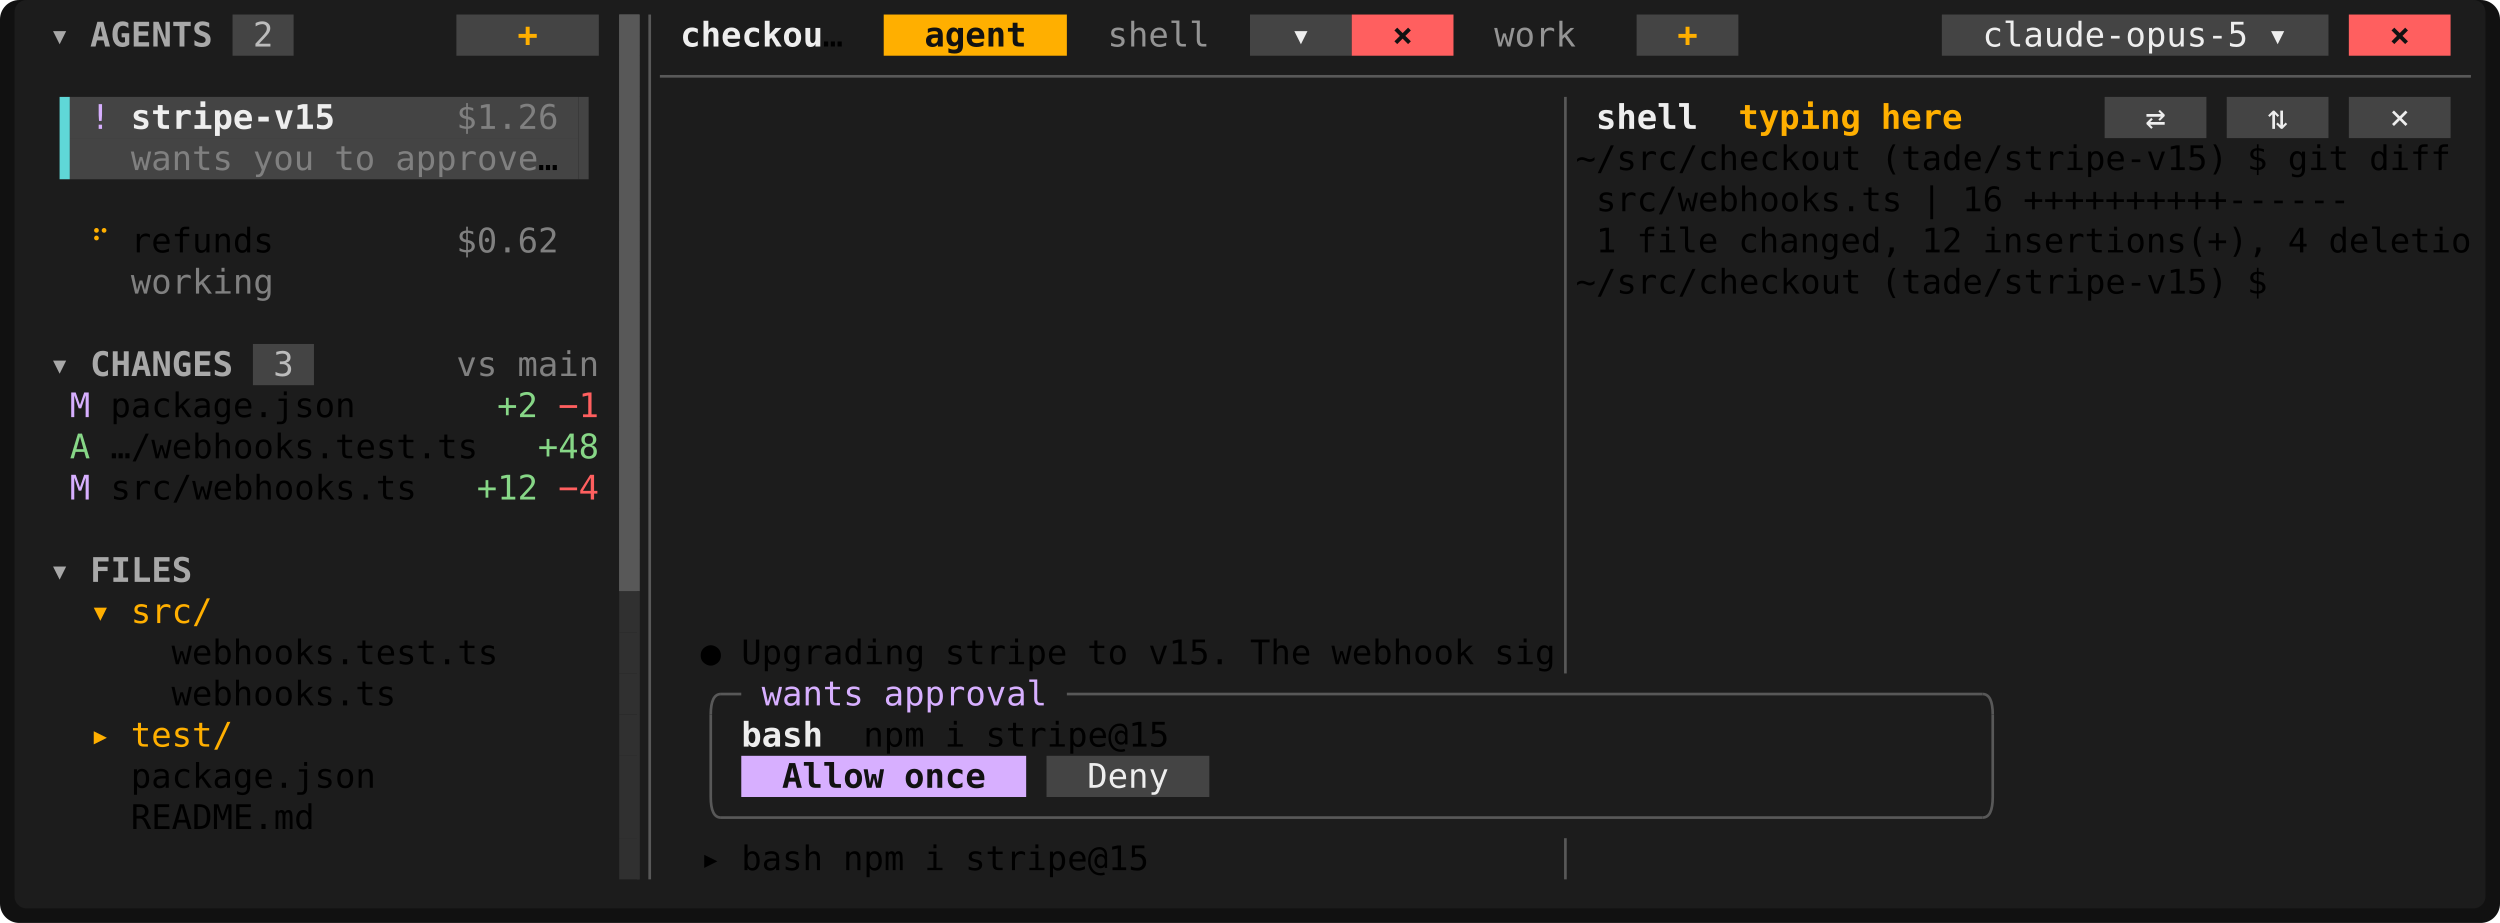
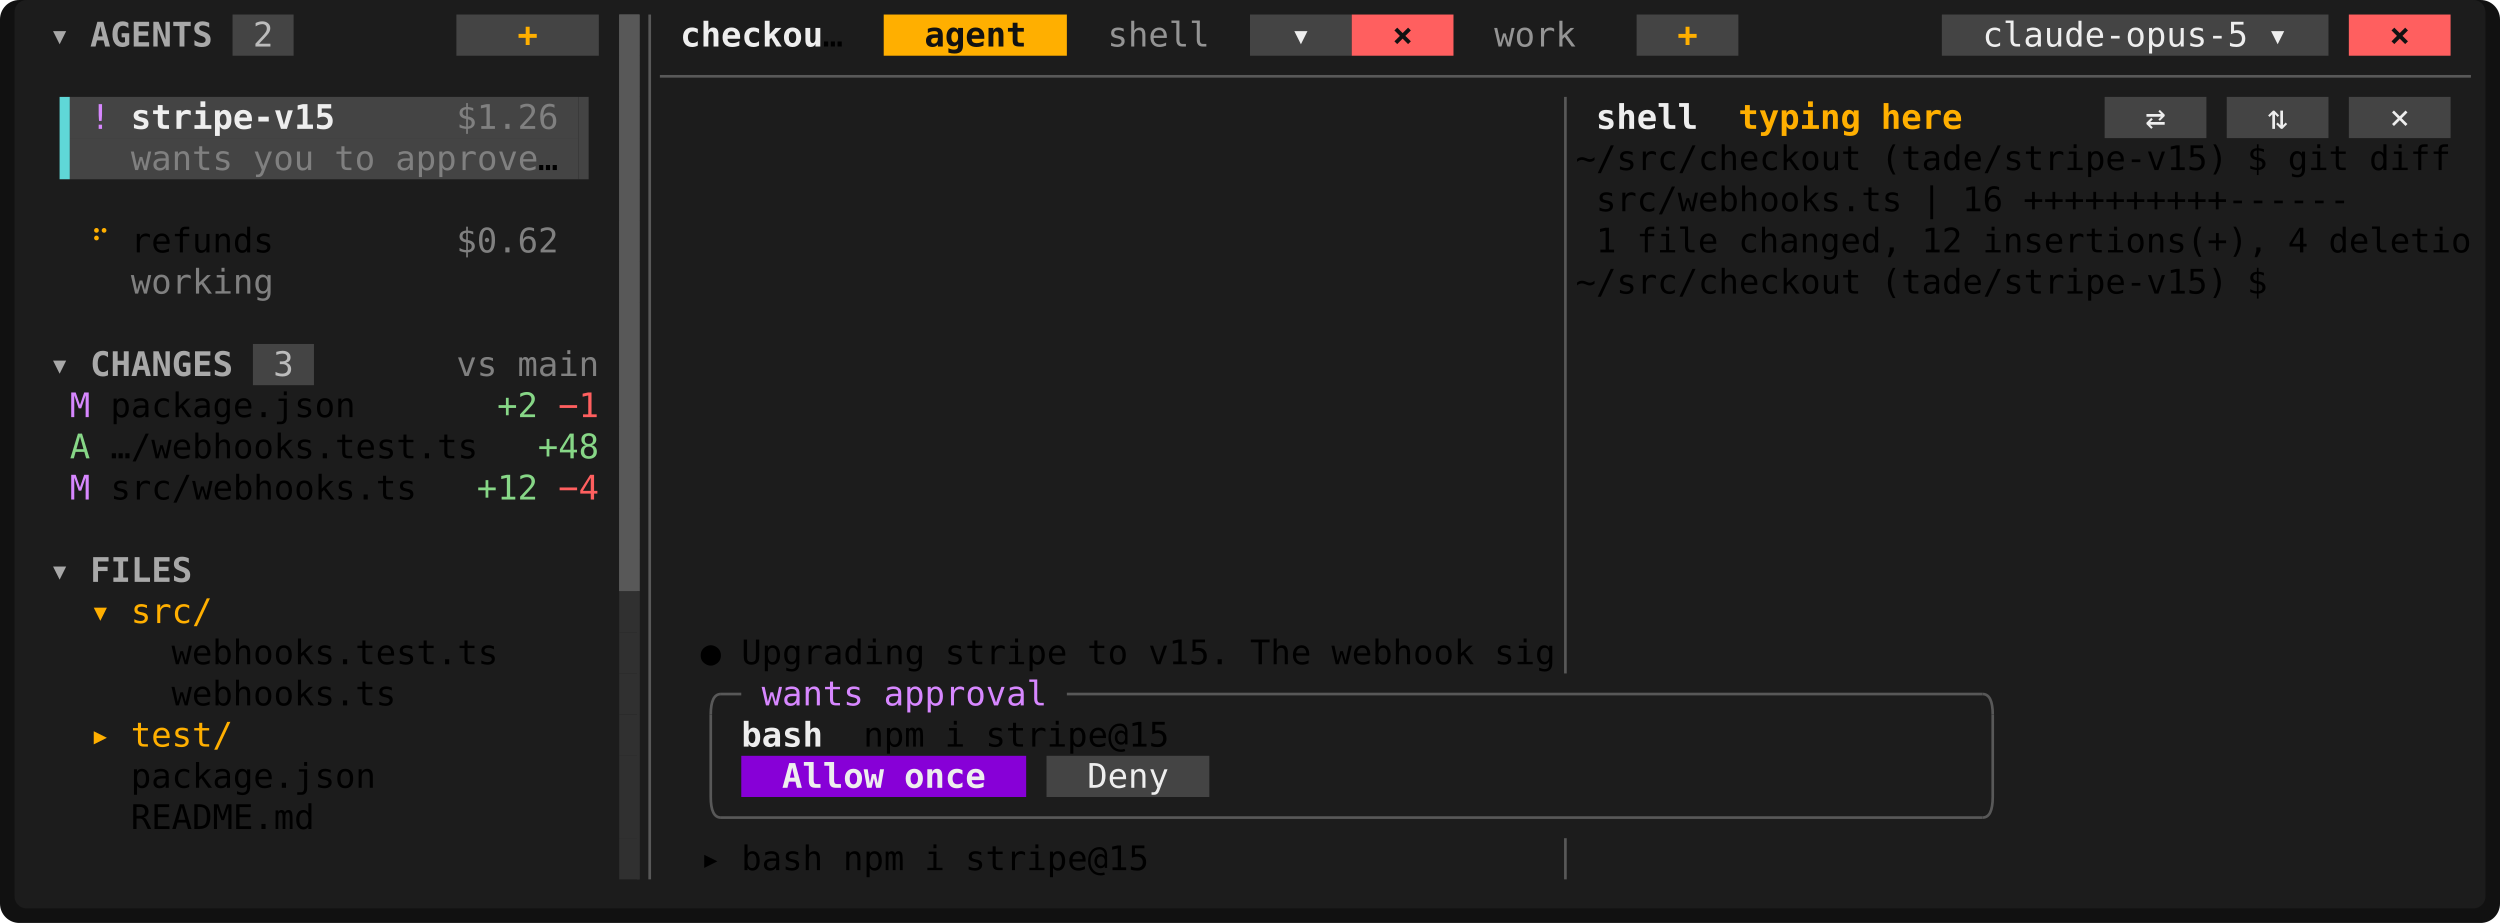
<svg xmlns="http://www.w3.org/2000/svg" viewBox="0 0 1032 381" width="1032" height="381" font-family="ui-monospace,SFMono-Regular,Menlo,Consolas,'DejaVu Sans Mono','Liberation Mono',monospace" font-size="14" role="img" aria-label="Tade">
  <rect width="1032" height="381" rx="8" fill="#111111" />
  <rect x="6" y="0" width="1020" height="375" rx="5" fill="#1c1c1c" />
  <rect x="96" y="6" width="25.2" height="17" fill="rgb(68,68,68)" />
  <rect x="188.4" y="6" width="58.8" height="17" fill="rgb(68,68,68)" />
  <rect x="255.6" y="6" width="8.4" height="17" fill="rgb(88,88,88)" />
  <rect x="364.8" y="6" width="75.6" height="17" fill="rgb(255,175,0)" />
  <rect x="516" y="6" width="42" height="17" fill="rgb(68,68,68)" />
  <rect x="558" y="6" width="42" height="17" fill="rgb(255,95,95)" />
  <rect x="675.6" y="6" width="42" height="17" fill="rgb(68,68,68)" />
  <rect x="801.6" y="6" width="159.6" height="17" fill="rgb(68,68,68)" />
  <rect x="969.6" y="6" width="42" height="17" fill="rgb(255,95,95)" />
  <rect x="255.6" y="23" width="8.4" height="17" fill="rgb(88,88,88)" />
  <rect x="28.8" y="40" width="210" height="17" fill="rgb(68,68,68)" />
  <rect x="255.6" y="40" width="8.4" height="17" fill="rgb(88,88,88)" />
  <rect x="868.8" y="40" width="42" height="17" fill="rgb(68,68,68)" />
  <rect x="919.2" y="40" width="42" height="17" fill="rgb(68,68,68)" />
  <rect x="969.6" y="40" width="42" height="17" fill="rgb(68,68,68)" />
  <rect x="28.8" y="57" width="210" height="17" fill="rgb(68,68,68)" />
  <rect x="255.6" y="57" width="8.4" height="17" fill="rgb(88,88,88)" />
  <rect x="255.6" y="74" width="8.4" height="17" fill="rgb(88,88,88)" />
  <rect x="255.6" y="91" width="8.4" height="17" fill="rgb(88,88,88)" />
  <rect x="255.6" y="108" width="8.4" height="17" fill="rgb(88,88,88)" />
  <rect x="255.6" y="125" width="8.4" height="17" fill="rgb(88,88,88)" />
  <rect x="104.4" y="142" width="25.2" height="17" fill="rgb(68,68,68)" />
  <rect x="255.6" y="142" width="8.4" height="17" fill="rgb(88,88,88)" />
  <rect x="255.6" y="159" width="8.4" height="17" fill="rgb(88,88,88)" />
  <rect x="255.6" y="176" width="8.4" height="17" fill="rgb(88,88,88)" />
  <rect x="255.6" y="193" width="8.4" height="17" fill="rgb(88,88,88)" />
  <rect x="255.6" y="210" width="8.4" height="17" fill="rgb(88,88,88)" />
  <rect x="255.6" y="227" width="8.4" height="17" fill="rgb(88,88,88)" />
  <rect x="255.6" y="244" width="8.4" height="17" fill="rgb(48,48,48)" />
  <rect x="255.6" y="261" width="8.4" height="17" fill="rgb(48,48,48)" />
  <rect x="255.6" y="278" width="8.4" height="17" fill="rgb(48,48,48)" />
  <rect x="255.6" y="295" width="8.4" height="17" fill="rgb(48,48,48)" />
  <rect x="255.6" y="312" width="8.4" height="17" fill="rgb(48,48,48)" />
-   <rect x="306" y="312" width="117.6" height="17" fill="rgb(215,175,255)" />
+   <rect x="306" y="312" width="117.6" height="17" fill="rgb(135,0,215)" />
  <rect x="432" y="312" width="67.2" height="17" fill="rgb(68,68,68)" />
  <rect x="255.6" y="329" width="8.4" height="17" fill="rgb(48,48,48)" />
  <rect x="255.6" y="346" width="8.4" height="17" fill="rgb(48,48,48)" />
  <rect x="255.6" y="6" width="8.4" height="238" fill="rgb(88,88,88)" />
  <rect x="24.6" y="40" width="4.2" height="34" fill="rgb(95,215,215)" />
  <rect x="238.8" y="40" width="4.2" height="34" fill="rgb(68,68,68)" />
  <rect x="262.95" y="244" width="1.05" height="119" fill="rgb(48,48,48)" />
  <line x1="268.2" y1="6" x2="268.2" y2="363" stroke="rgb(88,88,88)" stroke-width="1.1" />
  <line x1="272.4" y1="31.5" x2="1020" y2="31.5" stroke="rgb(88,88,88)" stroke-width="1.1" />
  <line x1="646.2" y1="40" x2="646.2" y2="278" stroke="rgb(88,88,88)" stroke-width="1.1" />
  <path d="M293.4 295Q293.4 286.5 297.6 286.5" fill="none" stroke="rgb(88,88,88)" stroke-width="1.1" />
  <line x1="297.6" y1="286.5" x2="306" y2="286.5" stroke="rgb(88,88,88)" stroke-width="1.1" />
  <line x1="440.4" y1="286.5" x2="818.4" y2="286.5" stroke="rgb(88,88,88)" stroke-width="1.1" />
  <path d="M822.6 295Q822.6 286.5 818.4 286.5" fill="none" stroke="rgb(88,88,88)" stroke-width="1.1" />
  <line x1="293.4" y1="295" x2="293.4" y2="329" stroke="rgb(88,88,88)" stroke-width="1.1" />
  <line x1="822.6" y1="295" x2="822.6" y2="329" stroke="rgb(88,88,88)" stroke-width="1.1" />
  <path d="M293.4 329Q293.4 337.5 297.6 337.5" fill="none" stroke="rgb(88,88,88)" stroke-width="1.1" />
  <line x1="297.6" y1="337.5" x2="818.4" y2="337.5" stroke="rgb(88,88,88)" stroke-width="1.1" />
  <path d="M822.6 329Q822.6 337.5 818.4 337.5" fill="none" stroke="rgb(88,88,88)" stroke-width="1.1" />
  <line x1="646.2" y1="346" x2="646.2" y2="363" stroke="rgb(88,88,88)" stroke-width="1.1" />
  <text x="20.4" y="19.2" textLength="8.4" lengthAdjust="spacingAndGlyphs" fill="rgb(168,168,168)" font-weight="700">▾</text>
  <text x="37.2" y="19.2" textLength="50.4" lengthAdjust="spacingAndGlyphs" fill="rgb(168,168,168)" font-weight="700">AGENTS</text>
  <text x="104.4" y="19.2" textLength="8.4" lengthAdjust="spacingAndGlyphs" fill="rgb(188,188,188)">2</text>
  <text x="213.6" y="19.2" textLength="8.4" lengthAdjust="spacingAndGlyphs" fill="rgb(255,175,0)" font-weight="700">+</text>
  <text x="280.8" y="19.2" textLength="58.8" lengthAdjust="spacingAndGlyphs" fill="rgb(238,238,238)" font-weight="700">checkou</text>
  <text x="339.6" y="19.2" textLength="8.4" lengthAdjust="spacingAndGlyphs">…</text>
  <text x="381.6" y="19.2" textLength="42" lengthAdjust="spacingAndGlyphs" fill="rgb(18,18,18)" font-weight="700">agent</text>
  <text x="457.2" y="19.2" textLength="42" lengthAdjust="spacingAndGlyphs" fill="rgb(148,148,148)">shell</text>
  <text x="532.8" y="19.2" textLength="8.4" lengthAdjust="spacingAndGlyphs" fill="rgb(238,238,238)">▾</text>
  <text x="574.8" y="19.2" textLength="8.4" lengthAdjust="spacingAndGlyphs" fill="rgb(18,18,18)" font-weight="700">×</text>
  <text x="616.8" y="19.2" textLength="33.6" lengthAdjust="spacingAndGlyphs" fill="rgb(148,148,148)">work</text>
  <text x="692.4" y="19.2" textLength="8.4" lengthAdjust="spacingAndGlyphs" fill="rgb(255,175,0)" font-weight="700">+</text>
  <text x="818.4" y="19.2" textLength="109.2" lengthAdjust="spacingAndGlyphs" fill="rgb(238,238,238)">claude-opus-5</text>
  <text x="936" y="19.2" textLength="8.4" lengthAdjust="spacingAndGlyphs" fill="rgb(238,238,238)">▾</text>
  <text x="986.4" y="19.2" textLength="8.4" lengthAdjust="spacingAndGlyphs" fill="rgb(18,18,18)" font-weight="700">×</text>
-   <text x="37.2" y="53.2" textLength="8.4" lengthAdjust="spacingAndGlyphs" fill="rgb(215,175,255)">!</text>
+   <text x="37.2" y="53.2" textLength="8.4" lengthAdjust="spacingAndGlyphs" fill="rgb(215,135,255)">!</text>
  <text x="54" y="53.2" textLength="84" lengthAdjust="spacingAndGlyphs" fill="rgb(238,238,238)" font-weight="700">stripe-v15</text>
  <text x="188.4" y="53.2" textLength="42" lengthAdjust="spacingAndGlyphs" fill="rgb(128,128,128)">$1.26</text>
  <text x="658.8" y="53.2" textLength="42" lengthAdjust="spacingAndGlyphs" fill="rgb(238,238,238)" font-weight="700">shell</text>
  <text x="717.6" y="53.2" textLength="50.4" lengthAdjust="spacingAndGlyphs" fill="rgb(255,175,0)" font-weight="700">typing</text>
  <text x="776.4" y="53.2" textLength="33.6" lengthAdjust="spacingAndGlyphs" fill="rgb(255,175,0)" font-weight="700">here</text>
  <text x="885.6" y="53.2" textLength="8.4" lengthAdjust="spacingAndGlyphs" fill="rgb(238,238,238)">⇄</text>
  <text x="936" y="53.2" textLength="8.4" lengthAdjust="spacingAndGlyphs" fill="rgb(238,238,238)">⇅</text>
  <text x="986.4" y="53.2" textLength="8.4" lengthAdjust="spacingAndGlyphs" fill="rgb(238,238,238)">×</text>
  <text x="54" y="70.2" textLength="42" lengthAdjust="spacingAndGlyphs" fill="rgb(128,128,128)">wants</text>
  <text x="104.4" y="70.2" textLength="25.2" lengthAdjust="spacingAndGlyphs" fill="rgb(128,128,128)">you</text>
  <text x="138" y="70.2" textLength="16.8" lengthAdjust="spacingAndGlyphs" fill="rgb(128,128,128)">to</text>
  <text x="163.2" y="70.2" textLength="58.8" lengthAdjust="spacingAndGlyphs" fill="rgb(128,128,128)">approve</text>
  <text x="222" y="70.2" textLength="8.4" lengthAdjust="spacingAndGlyphs">…</text>
  <text x="650.4" y="70.2" textLength="117.6" lengthAdjust="spacingAndGlyphs">~/src/checkout</text>
  <text x="776.4" y="70.2" textLength="142.8" lengthAdjust="spacingAndGlyphs">(tade/stripe-v15)</text>
  <text x="927.6" y="70.2" textLength="8.4" lengthAdjust="spacingAndGlyphs">$</text>
  <text x="944.4" y="70.2" textLength="25.2" lengthAdjust="spacingAndGlyphs">git</text>
  <text x="978" y="70.2" textLength="33.6" lengthAdjust="spacingAndGlyphs">diff</text>
  <text x="658.8" y="87.2" textLength="126" lengthAdjust="spacingAndGlyphs">src/webhooks.ts</text>
  <text x="793.2" y="87.2" textLength="8.4" lengthAdjust="spacingAndGlyphs">|</text>
  <text x="810" y="87.2" textLength="16.8" lengthAdjust="spacingAndGlyphs">16</text>
  <text x="835.2" y="87.2" textLength="134.4" lengthAdjust="spacingAndGlyphs">++++++++++------</text>
  <text x="37.2" y="104.2" textLength="8.4" lengthAdjust="spacingAndGlyphs" fill="rgb(255,175,0)">⠋</text>
  <text x="54" y="104.2" textLength="58.8" lengthAdjust="spacingAndGlyphs">refunds</text>
  <text x="188.4" y="104.2" textLength="42" lengthAdjust="spacingAndGlyphs" fill="rgb(128,128,128)">$0.62</text>
  <text x="658.8" y="104.2" textLength="8.4" lengthAdjust="spacingAndGlyphs">1</text>
  <text x="675.6" y="104.2" textLength="33.6" lengthAdjust="spacingAndGlyphs">file</text>
  <text x="717.6" y="104.2" textLength="67.2" lengthAdjust="spacingAndGlyphs">changed,</text>
  <text x="793.2" y="104.2" textLength="16.8" lengthAdjust="spacingAndGlyphs">12</text>
  <text x="818.4" y="104.2" textLength="117.6" lengthAdjust="spacingAndGlyphs">insertions(+),</text>
  <text x="944.4" y="104.2" textLength="8.4" lengthAdjust="spacingAndGlyphs">4</text>
  <text x="961.2" y="104.2" textLength="58.8" lengthAdjust="spacingAndGlyphs">deletio</text>
  <text x="54" y="121.2" textLength="58.8" lengthAdjust="spacingAndGlyphs" fill="rgb(128,128,128)">working</text>
  <text x="650.4" y="121.2" textLength="117.6" lengthAdjust="spacingAndGlyphs">~/src/checkout</text>
  <text x="776.4" y="121.2" textLength="142.8" lengthAdjust="spacingAndGlyphs">(tade/stripe-v15)</text>
  <text x="927.6" y="121.2" textLength="8.4" lengthAdjust="spacingAndGlyphs">$</text>
  <text x="20.4" y="155.2" textLength="8.4" lengthAdjust="spacingAndGlyphs" fill="rgb(168,168,168)" font-weight="700">▾</text>
  <text x="37.2" y="155.2" textLength="58.8" lengthAdjust="spacingAndGlyphs" fill="rgb(168,168,168)" font-weight="700">CHANGES</text>
  <text x="112.8" y="155.2" textLength="8.4" lengthAdjust="spacingAndGlyphs" fill="rgb(188,188,188)">3</text>
  <text x="188.4" y="155.2" textLength="16.8" lengthAdjust="spacingAndGlyphs" fill="rgb(128,128,128)">vs</text>
  <text x="213.6" y="155.2" textLength="33.6" lengthAdjust="spacingAndGlyphs" fill="rgb(128,128,128)">main</text>
-   <text x="28.8" y="172.2" textLength="8.4" lengthAdjust="spacingAndGlyphs" fill="rgb(215,175,255)">M</text>
+   <text x="28.8" y="172.2" textLength="8.4" lengthAdjust="spacingAndGlyphs" fill="rgb(215,135,255)">M</text>
  <text x="45.6" y="172.2" textLength="100.8" lengthAdjust="spacingAndGlyphs">package.json</text>
  <text x="205.2" y="172.2" textLength="16.8" lengthAdjust="spacingAndGlyphs" fill="rgb(135,215,135)">+2</text>
  <text x="230.4" y="172.2" textLength="16.8" lengthAdjust="spacingAndGlyphs" fill="rgb(255,95,95)">−1</text>
  <text x="28.8" y="189.2" textLength="8.4" lengthAdjust="spacingAndGlyphs" fill="rgb(135,215,135)">A</text>
  <text x="45.6" y="189.2" textLength="151.2" lengthAdjust="spacingAndGlyphs">…/webhooks.test.ts</text>
  <text x="222" y="189.2" textLength="25.2" lengthAdjust="spacingAndGlyphs" fill="rgb(135,215,135)">+48</text>
-   <text x="28.8" y="206.2" textLength="8.4" lengthAdjust="spacingAndGlyphs" fill="rgb(215,175,255)">M</text>
+   <text x="28.8" y="206.2" textLength="8.4" lengthAdjust="spacingAndGlyphs" fill="rgb(215,135,255)">M</text>
  <text x="45.6" y="206.2" textLength="126" lengthAdjust="spacingAndGlyphs">src/webhooks.ts</text>
  <text x="196.8" y="206.2" textLength="25.2" lengthAdjust="spacingAndGlyphs" fill="rgb(135,215,135)">+12</text>
  <text x="230.4" y="206.2" textLength="16.8" lengthAdjust="spacingAndGlyphs" fill="rgb(255,95,95)">−4</text>
  <text x="20.4" y="240.2" textLength="8.4" lengthAdjust="spacingAndGlyphs" fill="rgb(168,168,168)" font-weight="700">▾</text>
  <text x="37.2" y="240.2" textLength="42" lengthAdjust="spacingAndGlyphs" fill="rgb(168,168,168)" font-weight="700">FILES</text>
  <text x="37.2" y="257.2" textLength="8.4" lengthAdjust="spacingAndGlyphs" fill="rgb(255,175,0)">▾</text>
  <text x="54" y="257.2" textLength="33.6" lengthAdjust="spacingAndGlyphs" fill="rgb(255,175,0)">src/</text>
  <text x="70.8" y="274.2" textLength="134.4" lengthAdjust="spacingAndGlyphs">webhooks.test.ts</text>
  <text x="289.2" y="274.2" textLength="8.4" lengthAdjust="spacingAndGlyphs">●</text>
  <text x="306" y="274.2" textLength="75.6" lengthAdjust="spacingAndGlyphs">Upgrading</text>
  <text x="390" y="274.2" textLength="50.4" lengthAdjust="spacingAndGlyphs">stripe</text>
  <text x="448.8" y="274.2" textLength="16.8" lengthAdjust="spacingAndGlyphs">to</text>
  <text x="474" y="274.2" textLength="33.6" lengthAdjust="spacingAndGlyphs">v15.</text>
  <text x="516" y="274.2" textLength="25.2" lengthAdjust="spacingAndGlyphs">The</text>
  <text x="549.6" y="274.2" textLength="58.8" lengthAdjust="spacingAndGlyphs">webhook</text>
  <text x="616.8" y="274.2" textLength="25.2" lengthAdjust="spacingAndGlyphs">sig</text>
  <text x="70.8" y="291.2" textLength="92.4" lengthAdjust="spacingAndGlyphs">webhooks.ts</text>
-   <text x="314.4" y="291.2" textLength="42" lengthAdjust="spacingAndGlyphs" fill="rgb(215,175,255)">wants</text>
-   <text x="364.8" y="291.2" textLength="67.2" lengthAdjust="spacingAndGlyphs" fill="rgb(215,175,255)">approval</text>
+   <text x="314.4" y="291.2" textLength="42" lengthAdjust="spacingAndGlyphs" fill="rgb(215,135,255)">wants</text>
+   <text x="364.8" y="291.2" textLength="67.2" lengthAdjust="spacingAndGlyphs" fill="rgb(215,135,255)">approval</text>
  <text x="37.2" y="308.2" textLength="8.4" lengthAdjust="spacingAndGlyphs" fill="rgb(255,175,0)">▸</text>
  <text x="54" y="308.2" textLength="42" lengthAdjust="spacingAndGlyphs" fill="rgb(255,175,0)">test/</text>
  <text x="306" y="308.2" textLength="33.6" lengthAdjust="spacingAndGlyphs" fill="rgb(238,238,238)" font-weight="700">bash</text>
  <text x="356.4" y="308.2" textLength="25.2" lengthAdjust="spacingAndGlyphs">npm</text>
  <text x="390" y="308.2" textLength="8.4" lengthAdjust="spacingAndGlyphs">i</text>
  <text x="406.8" y="308.2" textLength="75.6" lengthAdjust="spacingAndGlyphs">stripe@15</text>
  <text x="54" y="325.2" textLength="100.8" lengthAdjust="spacingAndGlyphs">package.json</text>
-   <text x="322.8" y="325.2" textLength="42" lengthAdjust="spacingAndGlyphs" fill="rgb(18,18,18)" font-weight="700">Allow</text>
-   <text x="373.2" y="325.2" textLength="33.6" lengthAdjust="spacingAndGlyphs" fill="rgb(18,18,18)" font-weight="700">once</text>
+   <text x="322.8" y="325.2" textLength="42" lengthAdjust="spacingAndGlyphs" fill="rgb(238,238,238)" font-weight="700">Allow</text>
+   <text x="373.2" y="325.2" textLength="33.6" lengthAdjust="spacingAndGlyphs" fill="rgb(238,238,238)" font-weight="700">once</text>
  <text x="448.8" y="325.2" textLength="33.6" lengthAdjust="spacingAndGlyphs" fill="rgb(238,238,238)">Deny</text>
  <text x="54" y="342.2" textLength="75.6" lengthAdjust="spacingAndGlyphs">README.md</text>
  <text x="289.2" y="359.2" textLength="8.4" lengthAdjust="spacingAndGlyphs">▸</text>
  <text x="306" y="359.2" textLength="33.6" lengthAdjust="spacingAndGlyphs">bash</text>
  <text x="348" y="359.2" textLength="25.2" lengthAdjust="spacingAndGlyphs">npm</text>
  <text x="381.6" y="359.2" textLength="8.4" lengthAdjust="spacingAndGlyphs">i</text>
  <text x="398.4" y="359.2" textLength="75.6" lengthAdjust="spacingAndGlyphs">stripe@15</text>
</svg>
